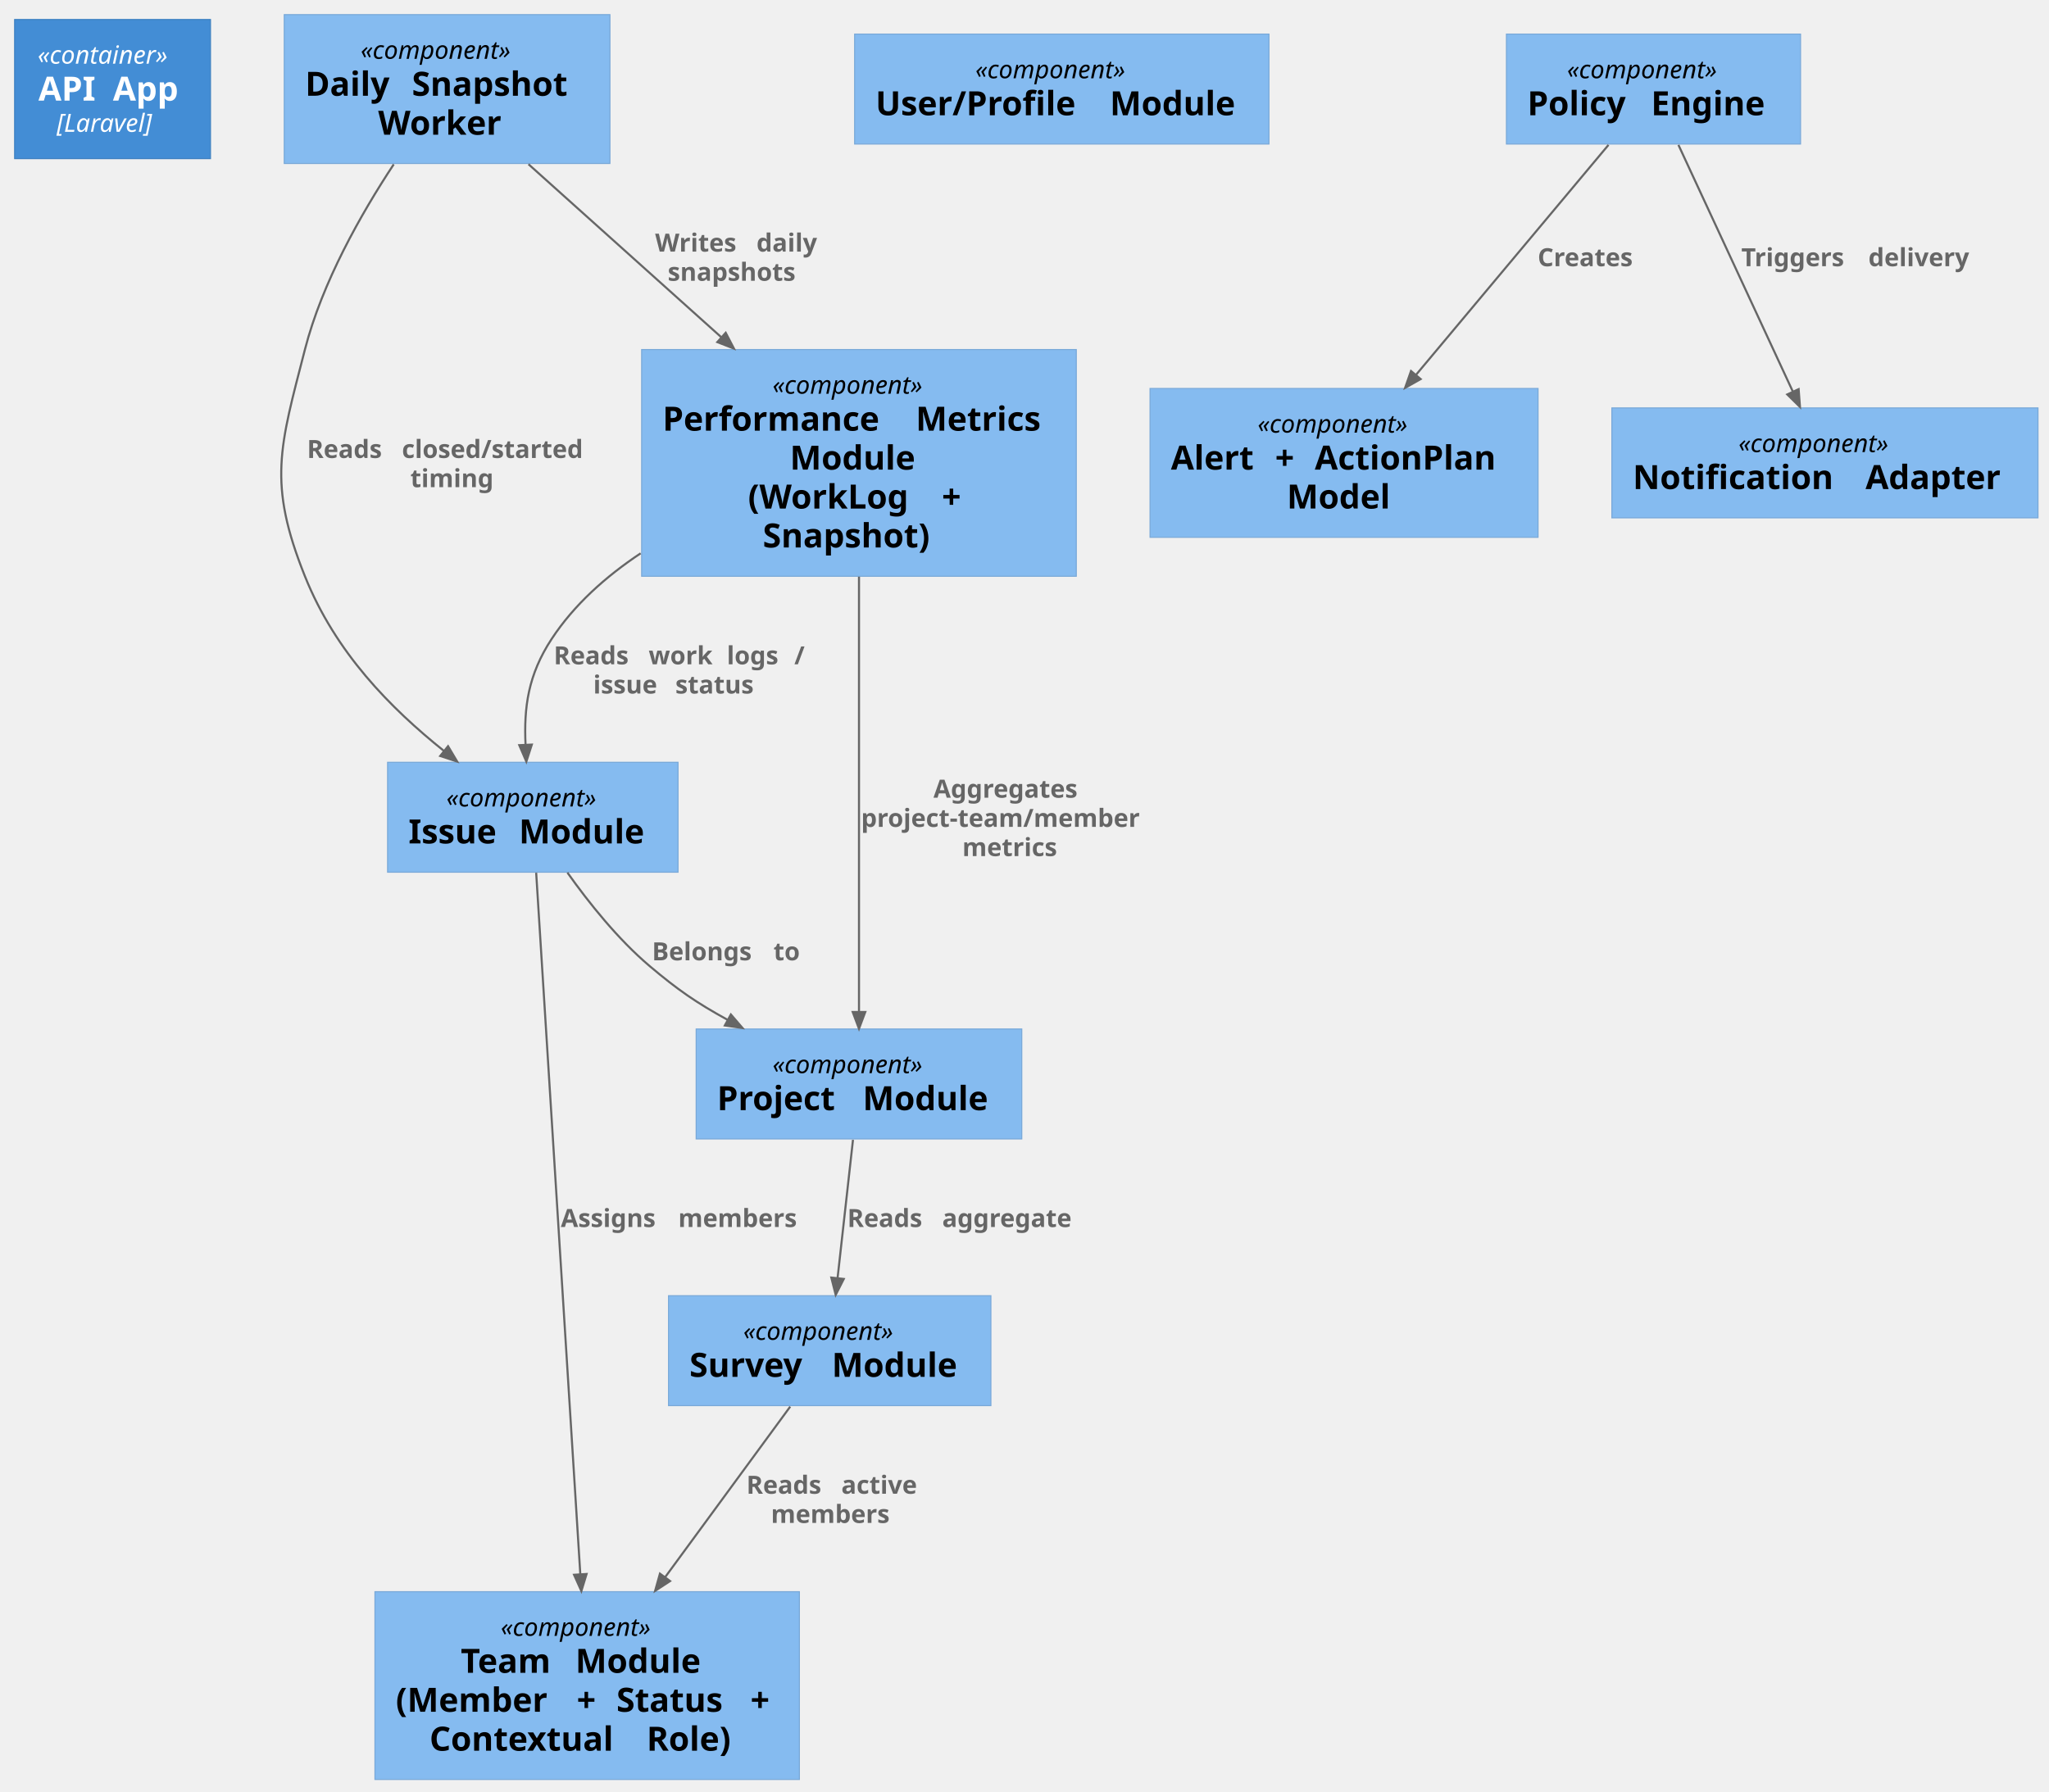
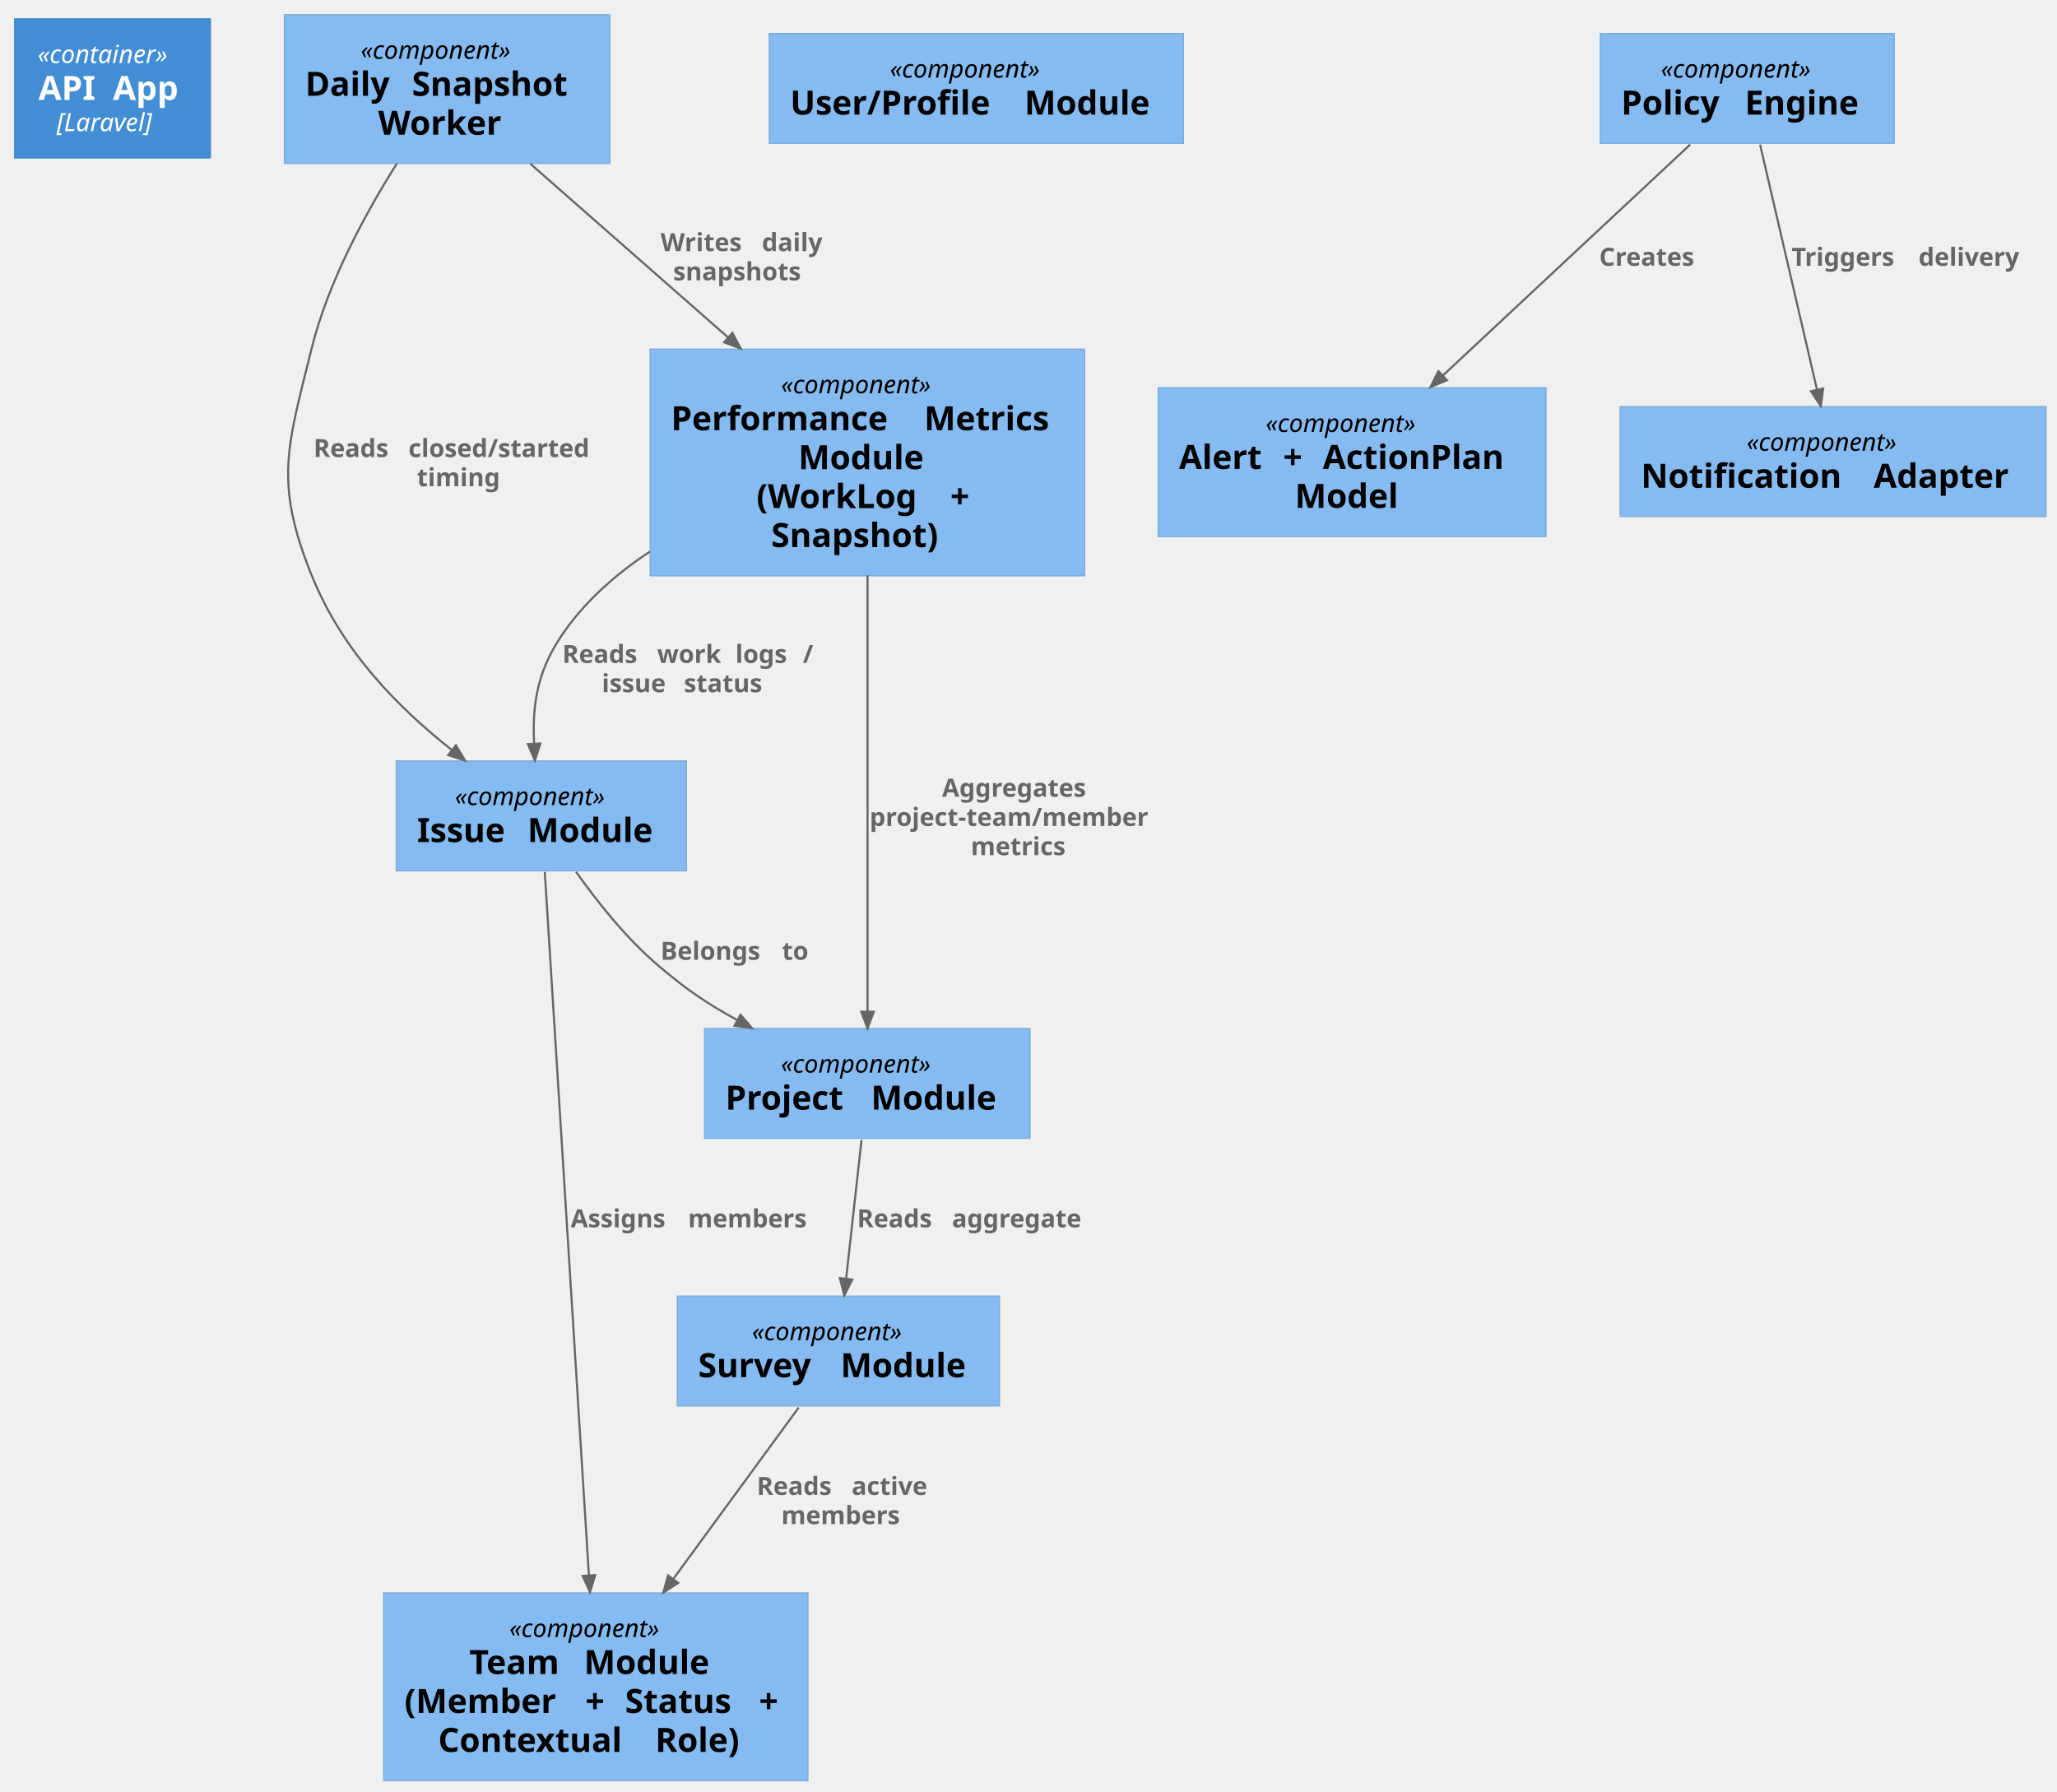
- <svg xmlns="http://www.w3.org/2000/svg" contentStyleType="text/css" data-diagram-type="DESCRIPTION" height="857px" preserveAspectRatio="none" style="width:980px;height:857px;background:#FFFFFF;" version="1.1" viewBox="0 0 980 857" width="980px" zoomAndPan="magnify">
+ <svg xmlns="http://www.w3.org/2000/svg" contentStyleType="text/css" data-diagram-type="DESCRIPTION" height="857px" preserveAspectRatio="none" style="width:984px;height:857px;background:#FFFFFF;" version="1.1" viewBox="0 0 984 857" width="984px" zoomAndPan="magnify">
  <defs />
  <g>
    <g class="entity" data-qualified-name="api" data-source-line="71" id="ent0002">
-       <rect fill="#438DD5" height="66.562" style="stroke:#3C7FC0;stroke-width:0.5;" width="93.672" x="7" y="9.33" />
-       <text fill="#FFFFFF" font-family="sans-serif" font-size="12" font-style="italic" lengthAdjust="spacing" textLength="71.672" x="18" y="30.469">«container»</text>
-       <text fill="#FFFFFF" font-family="sans-serif" font-size="16" font-weight="bold" lengthAdjust="spacing" textLength="30.062" x="18.375" y="48.15">API</text>
-       <text fill="#FFFFFF" font-family="sans-serif" font-size="16" font-weight="bold" lengthAdjust="spacing" textLength="5.57" x="48.438" y="48.15"> </text>
-       <text fill="#FFFFFF" font-family="sans-serif" font-size="16" font-weight="bold" lengthAdjust="spacing" textLength="35.289" x="54.008" y="48.15">App</text>
-       <text fill="#FFFFFF" font-family="sans-serif" font-size="12" font-style="italic" lengthAdjust="spacing" textLength="53.508" x="27.082" y="63.062">[Laravel]</text>
+       <rect fill="#438DD5" height="66.562" style="stroke:#3C7FC0;stroke-width:0.5;" width="93.672" x="7" y="9" />
+       <text fill="#FFFFFF" font-family="sans-serif" font-size="12" font-style="italic" lengthAdjust="spacing" textLength="71.672" x="18" y="30.139">«container»</text>
+       <text fill="#FFFFFF" font-family="sans-serif" font-size="16" font-weight="bold" lengthAdjust="spacing" textLength="30.062" x="18.375" y="47.82">API</text>
+       <text fill="#FFFFFF" font-family="sans-serif" font-size="16" font-weight="bold" lengthAdjust="spacing" textLength="5.57" x="48.438" y="47.82"> </text>
+       <text fill="#FFFFFF" font-family="sans-serif" font-size="16" font-weight="bold" lengthAdjust="spacing" textLength="35.289" x="54.008" y="47.82">App</text>
+       <text fill="#FFFFFF" font-family="sans-serif" font-size="12" font-style="italic" lengthAdjust="spacing" textLength="53.508" x="27.082" y="62.732">[Laravel]</text>
    </g>
    <g class="entity" data-qualified-name="team" data-source-line="78" id="ent0003">
-       <rect fill="#85BBF0" height="89.844" style="stroke:#78A8D8;stroke-width:0.5;" width="203.008" x="179.33" y="761.47" />
-       <text fill="#000000" font-family="sans-serif" font-size="12" font-style="italic" lengthAdjust="spacing" textLength="82.699" x="239.484" y="782.609">«component»</text>
-       <text fill="#000000" font-family="sans-serif" font-size="16" font-weight="bold" lengthAdjust="spacing" textLength="49.234" x="220.385" y="800.29">Team</text>
-       <text fill="#000000" font-family="sans-serif" font-size="16" font-weight="bold" lengthAdjust="spacing" textLength="5.57" x="269.619" y="800.29"> </text>
-       <text fill="#000000" font-family="sans-serif" font-size="16" font-weight="bold" lengthAdjust="spacing" textLength="66.094" x="275.189" y="800.29">Module</text>
-       <text fill="#000000" font-family="sans-serif" font-size="16" font-weight="bold" lengthAdjust="spacing" textLength="80.953" x="189.33" y="818.915">(Member</text>
-       <text fill="#000000" font-family="sans-serif" font-size="16" font-weight="bold" lengthAdjust="spacing" textLength="5.57" x="270.283" y="818.915"> </text>
-       <text fill="#000000" font-family="sans-serif" font-size="16" font-weight="bold" lengthAdjust="spacing" textLength="13.406" x="275.853" y="818.915">+</text>
-       <text fill="#000000" font-family="sans-serif" font-size="16" font-weight="bold" lengthAdjust="spacing" textLength="5.57" x="289.26" y="818.915"> </text>
-       <text fill="#000000" font-family="sans-serif" font-size="16" font-weight="bold" lengthAdjust="spacing" textLength="58.531" x="294.83" y="818.915">Status</text>
-       <text fill="#000000" font-family="sans-serif" font-size="16" font-weight="bold" lengthAdjust="spacing" textLength="5.57" x="353.361" y="818.915"> </text>
-       <text fill="#000000" font-family="sans-serif" font-size="16" font-weight="bold" lengthAdjust="spacing" textLength="13.406" x="358.932" y="818.915">+</text>
-       <text fill="#000000" font-family="sans-serif" font-size="16" font-weight="bold" lengthAdjust="spacing" textLength="98.266" x="205.435" y="837.54">Contextual</text>
-       <text fill="#000000" font-family="sans-serif" font-size="16" font-weight="bold" lengthAdjust="spacing" textLength="5.57" x="303.701" y="837.54"> </text>
-       <text fill="#000000" font-family="sans-serif" font-size="16" font-weight="bold" lengthAdjust="spacing" textLength="46.961" x="309.271" y="837.54">Role)</text>
+       <rect fill="#85BBF0" height="89.844" style="stroke:#78A8D8;stroke-width:0.5;" width="203.008" x="183.5" y="762" />
+       <text fill="#000000" font-family="sans-serif" font-size="12" font-style="italic" lengthAdjust="spacing" textLength="82.699" x="243.654" y="783.139">«component»</text>
+       <text fill="#000000" font-family="sans-serif" font-size="16" font-weight="bold" lengthAdjust="spacing" textLength="49.234" x="224.555" y="800.82">Team</text>
+       <text fill="#000000" font-family="sans-serif" font-size="16" font-weight="bold" lengthAdjust="spacing" textLength="5.57" x="273.789" y="800.82"> </text>
+       <text fill="#000000" font-family="sans-serif" font-size="16" font-weight="bold" lengthAdjust="spacing" textLength="66.094" x="279.359" y="800.82">Module</text>
+       <text fill="#000000" font-family="sans-serif" font-size="16" font-weight="bold" lengthAdjust="spacing" textLength="80.953" x="193.5" y="819.445">(Member</text>
+       <text fill="#000000" font-family="sans-serif" font-size="16" font-weight="bold" lengthAdjust="spacing" textLength="5.57" x="274.453" y="819.445"> </text>
+       <text fill="#000000" font-family="sans-serif" font-size="16" font-weight="bold" lengthAdjust="spacing" textLength="13.406" x="280.023" y="819.445">+</text>
+       <text fill="#000000" font-family="sans-serif" font-size="16" font-weight="bold" lengthAdjust="spacing" textLength="5.57" x="293.43" y="819.445"> </text>
+       <text fill="#000000" font-family="sans-serif" font-size="16" font-weight="bold" lengthAdjust="spacing" textLength="58.531" x="299" y="819.445">Status</text>
+       <text fill="#000000" font-family="sans-serif" font-size="16" font-weight="bold" lengthAdjust="spacing" textLength="5.57" x="357.531" y="819.445"> </text>
+       <text fill="#000000" font-family="sans-serif" font-size="16" font-weight="bold" lengthAdjust="spacing" textLength="13.406" x="363.102" y="819.445">+</text>
+       <text fill="#000000" font-family="sans-serif" font-size="16" font-weight="bold" lengthAdjust="spacing" textLength="98.266" x="209.606" y="838.07">Contextual</text>
+       <text fill="#000000" font-family="sans-serif" font-size="16" font-weight="bold" lengthAdjust="spacing" textLength="5.57" x="307.871" y="838.07"> </text>
+       <text fill="#000000" font-family="sans-serif" font-size="16" font-weight="bold" lengthAdjust="spacing" textLength="46.961" x="313.441" y="838.07">Role)</text>
    </g>
    <g class="entity" data-qualified-name="survey" data-source-line="78" id="ent0004">
-       <rect fill="#85BBF0" height="52.594" style="stroke:#78A8D8;stroke-width:0.5;" width="154.18" x="319.75" y="619.87" />
-       <text fill="#000000" font-family="sans-serif" font-size="12" font-style="italic" lengthAdjust="spacing" textLength="82.699" x="355.49" y="641.009">«component»</text>
-       <text fill="#000000" font-family="sans-serif" font-size="16" font-weight="bold" lengthAdjust="spacing" textLength="62.516" x="329.75" y="658.69">Survey</text>
-       <text fill="#000000" font-family="sans-serif" font-size="16" font-weight="bold" lengthAdjust="spacing" textLength="5.57" x="392.266" y="658.69"> </text>
-       <text fill="#000000" font-family="sans-serif" font-size="16" font-weight="bold" lengthAdjust="spacing" textLength="66.094" x="397.836" y="658.69">Module</text>
+       <rect fill="#85BBF0" height="52.594" style="stroke:#78A8D8;stroke-width:0.5;" width="154.18" x="324" y="620" />
+       <text fill="#000000" font-family="sans-serif" font-size="12" font-style="italic" lengthAdjust="spacing" textLength="82.699" x="359.74" y="641.139">«component»</text>
+       <text fill="#000000" font-family="sans-serif" font-size="16" font-weight="bold" lengthAdjust="spacing" textLength="62.516" x="334" y="658.82">Survey</text>
+       <text fill="#000000" font-family="sans-serif" font-size="16" font-weight="bold" lengthAdjust="spacing" textLength="5.57" x="396.516" y="658.82"> </text>
+       <text fill="#000000" font-family="sans-serif" font-size="16" font-weight="bold" lengthAdjust="spacing" textLength="66.094" x="402.086" y="658.82">Module</text>
    </g>
    <g class="entity" data-qualified-name="project" data-source-line="78" id="ent0005">
-       <rect fill="#85BBF0" height="52.594" style="stroke:#78A8D8;stroke-width:0.5;" width="155.742" x="332.96" y="492.28" />
-       <text fill="#000000" font-family="sans-serif" font-size="12" font-style="italic" lengthAdjust="spacing" textLength="82.699" x="369.481" y="513.419">«component»</text>
-       <text fill="#000000" font-family="sans-serif" font-size="16" font-weight="bold" lengthAdjust="spacing" textLength="64.078" x="342.96" y="531.1">Project</text>
-       <text fill="#000000" font-family="sans-serif" font-size="16" font-weight="bold" lengthAdjust="spacing" textLength="5.57" x="407.038" y="531.1"> </text>
-       <text fill="#000000" font-family="sans-serif" font-size="16" font-weight="bold" lengthAdjust="spacing" textLength="66.094" x="412.608" y="531.1">Module</text>
+       <rect fill="#85BBF0" height="52.594" style="stroke:#78A8D8;stroke-width:0.5;" width="155.742" x="337" y="492" />
+       <text fill="#000000" font-family="sans-serif" font-size="12" font-style="italic" lengthAdjust="spacing" textLength="82.699" x="373.522" y="513.139">«component»</text>
+       <text fill="#000000" font-family="sans-serif" font-size="16" font-weight="bold" lengthAdjust="spacing" textLength="64.078" x="347" y="530.82">Project</text>
+       <text fill="#000000" font-family="sans-serif" font-size="16" font-weight="bold" lengthAdjust="spacing" textLength="5.57" x="411.078" y="530.82"> </text>
+       <text fill="#000000" font-family="sans-serif" font-size="16" font-weight="bold" lengthAdjust="spacing" textLength="66.094" x="416.648" y="530.82">Module</text>
    </g>
    <g class="entity" data-qualified-name="issue" data-source-line="78" id="ent0006">
-       <rect fill="#85BBF0" height="52.594" style="stroke:#78A8D8;stroke-width:0.5;" width="138.906" x="185.38" y="364.68" />
-       <text fill="#000000" font-family="sans-serif" font-size="12" font-style="italic" lengthAdjust="spacing" textLength="82.699" x="213.483" y="385.819">«component»</text>
-       <text fill="#000000" font-family="sans-serif" font-size="16" font-weight="bold" lengthAdjust="spacing" textLength="47.242" x="195.38" y="403.5">Issue</text>
-       <text fill="#000000" font-family="sans-serif" font-size="16" font-weight="bold" lengthAdjust="spacing" textLength="5.57" x="242.622" y="403.5"> </text>
-       <text fill="#000000" font-family="sans-serif" font-size="16" font-weight="bold" lengthAdjust="spacing" textLength="66.094" x="248.192" y="403.5">Module</text>
+       <rect fill="#85BBF0" height="52.594" style="stroke:#78A8D8;stroke-width:0.5;" width="138.906" x="189.5" y="364" />
+       <text fill="#000000" font-family="sans-serif" font-size="12" font-style="italic" lengthAdjust="spacing" textLength="82.699" x="217.603" y="385.139">«component»</text>
+       <text fill="#000000" font-family="sans-serif" font-size="16" font-weight="bold" lengthAdjust="spacing" textLength="47.242" x="199.5" y="402.82">Issue</text>
+       <text fill="#000000" font-family="sans-serif" font-size="16" font-weight="bold" lengthAdjust="spacing" textLength="5.57" x="246.742" y="402.82"> </text>
+       <text fill="#000000" font-family="sans-serif" font-size="16" font-weight="bold" lengthAdjust="spacing" textLength="66.094" x="252.312" y="402.82">Module</text>
    </g>
    <g class="entity" data-qualified-name="user" data-source-line="78" id="ent0007">
-       <rect fill="#85BBF0" height="52.594" style="stroke:#78A8D8;stroke-width:0.5;" width="198.156" x="408.76" y="16.31" />
-       <text fill="#000000" font-family="sans-serif" font-size="12" font-style="italic" lengthAdjust="spacing" textLength="82.699" x="466.488" y="37.449">«component»</text>
-       <text fill="#000000" font-family="sans-serif" font-size="16" font-weight="bold" lengthAdjust="spacing" textLength="106.492" x="418.76" y="55.13">User/Profile</text>
-       <text fill="#000000" font-family="sans-serif" font-size="16" font-weight="bold" lengthAdjust="spacing" textLength="5.57" x="525.252" y="55.13"> </text>
-       <text fill="#000000" font-family="sans-serif" font-size="16" font-weight="bold" lengthAdjust="spacing" textLength="66.094" x="530.822" y="55.13">Module</text>
+       <rect fill="#85BBF0" height="52.594" style="stroke:#78A8D8;stroke-width:0.5;" width="198.156" x="368" y="16" />
+       <text fill="#000000" font-family="sans-serif" font-size="12" font-style="italic" lengthAdjust="spacing" textLength="82.699" x="425.728" y="37.139">«component»</text>
+       <text fill="#000000" font-family="sans-serif" font-size="16" font-weight="bold" lengthAdjust="spacing" textLength="106.492" x="378" y="54.82">User/Profile</text>
+       <text fill="#000000" font-family="sans-serif" font-size="16" font-weight="bold" lengthAdjust="spacing" textLength="5.57" x="484.492" y="54.82"> </text>
+       <text fill="#000000" font-family="sans-serif" font-size="16" font-weight="bold" lengthAdjust="spacing" textLength="66.094" x="490.062" y="54.82">Module</text>
    </g>
    <g class="entity" data-qualified-name="perf" data-source-line="78" id="ent0008">
-       <rect fill="#85BBF0" height="108.469" style="stroke:#78A8D8;stroke-width:0.5;" width="207.883" x="306.89" y="167.22" />
-       <text fill="#000000" font-family="sans-serif" font-size="12" font-style="italic" lengthAdjust="spacing" textLength="82.699" x="369.482" y="188.359">«component»</text>
-       <text fill="#000000" font-family="sans-serif" font-size="16" font-weight="bold" lengthAdjust="spacing" textLength="115.508" x="316.89" y="206.04">Performance</text>
-       <text fill="#000000" font-family="sans-serif" font-size="16" font-weight="bold" lengthAdjust="spacing" textLength="5.57" x="432.398" y="206.04"> </text>
-       <text fill="#000000" font-family="sans-serif" font-size="16" font-weight="bold" lengthAdjust="spacing" textLength="66.805" x="437.968" y="206.04">Metrics</text>
-       <text fill="#000000" font-family="sans-serif" font-size="16" font-weight="bold" lengthAdjust="spacing" textLength="66.094" x="377.784" y="224.665">Module</text>
-       <text fill="#000000" font-family="sans-serif" font-size="16" font-weight="bold" lengthAdjust="spacing" textLength="87.125" x="357.781" y="243.29">(WorkLog</text>
-       <text fill="#000000" font-family="sans-serif" font-size="16" font-weight="bold" lengthAdjust="spacing" textLength="5.57" x="444.906" y="243.29"> </text>
-       <text fill="#000000" font-family="sans-serif" font-size="16" font-weight="bold" lengthAdjust="spacing" textLength="13.406" x="450.476" y="243.29">+</text>
-       <text fill="#000000" font-family="sans-serif" font-size="16" font-weight="bold" lengthAdjust="spacing" textLength="92.031" x="364.816" y="261.915">Snapshot)</text>
+       <rect fill="#85BBF0" height="108.469" style="stroke:#78A8D8;stroke-width:0.5;" width="207.883" x="311" y="167" />
+       <text fill="#000000" font-family="sans-serif" font-size="12" font-style="italic" lengthAdjust="spacing" textLength="82.699" x="373.592" y="188.139">«component»</text>
+       <text fill="#000000" font-family="sans-serif" font-size="16" font-weight="bold" lengthAdjust="spacing" textLength="115.508" x="321" y="205.82">Performance</text>
+       <text fill="#000000" font-family="sans-serif" font-size="16" font-weight="bold" lengthAdjust="spacing" textLength="5.57" x="436.508" y="205.82"> </text>
+       <text fill="#000000" font-family="sans-serif" font-size="16" font-weight="bold" lengthAdjust="spacing" textLength="66.805" x="442.078" y="205.82">Metrics</text>
+       <text fill="#000000" font-family="sans-serif" font-size="16" font-weight="bold" lengthAdjust="spacing" textLength="66.094" x="381.894" y="224.445">Module</text>
+       <text fill="#000000" font-family="sans-serif" font-size="16" font-weight="bold" lengthAdjust="spacing" textLength="87.125" x="361.891" y="243.07">(WorkLog</text>
+       <text fill="#000000" font-family="sans-serif" font-size="16" font-weight="bold" lengthAdjust="spacing" textLength="5.57" x="449.016" y="243.07"> </text>
+       <text fill="#000000" font-family="sans-serif" font-size="16" font-weight="bold" lengthAdjust="spacing" textLength="13.406" x="454.586" y="243.07">+</text>
+       <text fill="#000000" font-family="sans-serif" font-size="16" font-weight="bold" lengthAdjust="spacing" textLength="92.031" x="368.926" y="261.695">Snapshot)</text>
    </g>
    <g class="entity" data-qualified-name="policy" data-source-line="78" id="ent0009">
-       <rect fill="#85BBF0" height="52.594" style="stroke:#78A8D8;stroke-width:0.5;" width="140.672" x="720.5" y="16.31" />
-       <text fill="#000000" font-family="sans-serif" font-size="12" font-style="italic" lengthAdjust="spacing" textLength="82.699" x="749.486" y="37.449">«component»</text>
-       <text fill="#000000" font-family="sans-serif" font-size="16" font-weight="bold" lengthAdjust="spacing" textLength="53.602" x="730.5" y="55.13">Policy</text>
-       <text fill="#000000" font-family="sans-serif" font-size="16" font-weight="bold" lengthAdjust="spacing" textLength="5.57" x="784.102" y="55.13"> </text>
-       <text fill="#000000" font-family="sans-serif" font-size="16" font-weight="bold" lengthAdjust="spacing" textLength="61.5" x="789.672" y="55.13">Engine</text>
+       <rect fill="#85BBF0" height="52.594" style="stroke:#78A8D8;stroke-width:0.5;" width="140.672" x="765.5" y="16" />
+       <text fill="#000000" font-family="sans-serif" font-size="12" font-style="italic" lengthAdjust="spacing" textLength="82.699" x="794.486" y="37.139">«component»</text>
+       <text fill="#000000" font-family="sans-serif" font-size="16" font-weight="bold" lengthAdjust="spacing" textLength="53.602" x="775.5" y="54.82">Policy</text>
+       <text fill="#000000" font-family="sans-serif" font-size="16" font-weight="bold" lengthAdjust="spacing" textLength="5.57" x="829.102" y="54.82"> </text>
+       <text fill="#000000" font-family="sans-serif" font-size="16" font-weight="bold" lengthAdjust="spacing" textLength="61.5" x="834.672" y="54.82">Engine</text>
    </g>
    <g class="entity" data-qualified-name="alert" data-source-line="78" id="ent0010">
-       <rect fill="#85BBF0" height="71.219" style="stroke:#78A8D8;stroke-width:0.5;" width="185.586" x="550.04" y="185.84" />
-       <text fill="#000000" font-family="sans-serif" font-size="12" font-style="italic" lengthAdjust="spacing" textLength="82.699" x="601.483" y="206.979">«component»</text>
-       <text fill="#000000" font-family="sans-serif" font-size="16" font-weight="bold" lengthAdjust="spacing" textLength="44.258" x="560.04" y="224.66">Alert</text>
-       <text fill="#000000" font-family="sans-serif" font-size="16" font-weight="bold" lengthAdjust="spacing" textLength="5.57" x="604.298" y="224.66"> </text>
-       <text fill="#000000" font-family="sans-serif" font-size="16" font-weight="bold" lengthAdjust="spacing" textLength="13.406" x="609.868" y="224.66">+</text>
-       <text fill="#000000" font-family="sans-serif" font-size="16" font-weight="bold" lengthAdjust="spacing" textLength="5.57" x="623.274" y="224.66"> </text>
-       <text fill="#000000" font-family="sans-serif" font-size="16" font-weight="bold" lengthAdjust="spacing" textLength="96.781" x="628.845" y="224.66">ActionPlan</text>
-       <text fill="#000000" font-family="sans-serif" font-size="16" font-weight="bold" lengthAdjust="spacing" textLength="54.703" x="615.481" y="243.285">Model</text>
+       <rect fill="#85BBF0" height="71.219" style="stroke:#78A8D8;stroke-width:0.5;" width="185.586" x="554" y="185.5" />
+       <text fill="#000000" font-family="sans-serif" font-size="12" font-style="italic" lengthAdjust="spacing" textLength="82.699" x="605.443" y="206.639">«component»</text>
+       <text fill="#000000" font-family="sans-serif" font-size="16" font-weight="bold" lengthAdjust="spacing" textLength="44.258" x="564" y="224.32">Alert</text>
+       <text fill="#000000" font-family="sans-serif" font-size="16" font-weight="bold" lengthAdjust="spacing" textLength="5.57" x="608.258" y="224.32"> </text>
+       <text fill="#000000" font-family="sans-serif" font-size="16" font-weight="bold" lengthAdjust="spacing" textLength="13.406" x="613.828" y="224.32">+</text>
+       <text fill="#000000" font-family="sans-serif" font-size="16" font-weight="bold" lengthAdjust="spacing" textLength="5.57" x="627.234" y="224.32"> </text>
+       <text fill="#000000" font-family="sans-serif" font-size="16" font-weight="bold" lengthAdjust="spacing" textLength="96.781" x="632.805" y="224.32">ActionPlan</text>
+       <text fill="#000000" font-family="sans-serif" font-size="16" font-weight="bold" lengthAdjust="spacing" textLength="54.703" x="619.441" y="242.945">Model</text>
    </g>
    <g class="entity" data-qualified-name="notification" data-source-line="78" id="ent0011">
-       <rect fill="#85BBF0" height="52.594" style="stroke:#78A8D8;stroke-width:0.5;" width="203.805" x="770.93" y="195.15" />
-       <text fill="#000000" font-family="sans-serif" font-size="12" font-style="italic" lengthAdjust="spacing" textLength="82.699" x="831.483" y="216.289">«component»</text>
-       <text fill="#000000" font-family="sans-serif" font-size="16" font-weight="bold" lengthAdjust="spacing" textLength="105.758" x="780.93" y="233.97">Notification</text>
-       <text fill="#000000" font-family="sans-serif" font-size="16" font-weight="bold" lengthAdjust="spacing" textLength="5.57" x="886.688" y="233.97"> </text>
-       <text fill="#000000" font-family="sans-serif" font-size="16" font-weight="bold" lengthAdjust="spacing" textLength="72.477" x="892.258" y="233.97">Adapter</text>
+       <rect fill="#85BBF0" height="52.594" style="stroke:#78A8D8;stroke-width:0.5;" width="203.805" x="775" y="194.5" />
+       <text fill="#000000" font-family="sans-serif" font-size="12" font-style="italic" lengthAdjust="spacing" textLength="82.699" x="835.553" y="215.639">«component»</text>
+       <text fill="#000000" font-family="sans-serif" font-size="16" font-weight="bold" lengthAdjust="spacing" textLength="105.758" x="785" y="233.32">Notification</text>
+       <text fill="#000000" font-family="sans-serif" font-size="16" font-weight="bold" lengthAdjust="spacing" textLength="5.57" x="890.758" y="233.32"> </text>
+       <text fill="#000000" font-family="sans-serif" font-size="16" font-weight="bold" lengthAdjust="spacing" textLength="72.477" x="896.328" y="233.32">Adapter</text>
    </g>
    <g class="entity" data-qualified-name="snapshot" data-source-line="78" id="ent0012">
-       <rect fill="#85BBF0" height="71.219" style="stroke:#78A8D8;stroke-width:0.5;" width="155.766" x="135.95" y="7" />
-       <text fill="#000000" font-family="sans-serif" font-size="12" font-style="italic" lengthAdjust="spacing" textLength="82.699" x="172.483" y="28.139">«component»</text>
-       <text fill="#000000" font-family="sans-serif" font-size="16" font-weight="bold" lengthAdjust="spacing" textLength="45.477" x="145.95" y="45.82">Daily</text>
-       <text fill="#000000" font-family="sans-serif" font-size="16" font-weight="bold" lengthAdjust="spacing" textLength="5.57" x="191.427" y="45.82"> </text>
-       <text fill="#000000" font-family="sans-serif" font-size="16" font-weight="bold" lengthAdjust="spacing" textLength="84.719" x="196.997" y="45.82">Snapshot</text>
-       <text fill="#000000" font-family="sans-serif" font-size="16" font-weight="bold" lengthAdjust="spacing" textLength="65.914" x="180.876" y="64.445">Worker</text>
+       <rect fill="#85BBF0" height="71.219" style="stroke:#78A8D8;stroke-width:0.5;" width="155.766" x="136" y="7" />
+       <text fill="#000000" font-family="sans-serif" font-size="12" font-style="italic" lengthAdjust="spacing" textLength="82.699" x="172.533" y="28.139">«component»</text>
+       <text fill="#000000" font-family="sans-serif" font-size="16" font-weight="bold" lengthAdjust="spacing" textLength="45.477" x="146" y="45.82">Daily</text>
+       <text fill="#000000" font-family="sans-serif" font-size="16" font-weight="bold" lengthAdjust="spacing" textLength="5.57" x="191.477" y="45.82"> </text>
+       <text fill="#000000" font-family="sans-serif" font-size="16" font-weight="bold" lengthAdjust="spacing" textLength="84.719" x="197.047" y="45.82">Snapshot</text>
+       <text fill="#000000" font-family="sans-serif" font-size="16" font-weight="bold" lengthAdjust="spacing" textLength="65.914" x="180.926" y="64.445">Worker</text>
    </g>
    <g class="link" data-entity-1="ent0004" data-entity-2="ent0003" data-link-type="dependency" data-source-line="1779" id="lnk13">
-       <path d="M377.94,672.94 C360.48,696.76 338.889,726.197 318.059,754.617" fill="none" id="survey-to-team" style="stroke:#666666;stroke-width:1;" />
-       <polygon fill="#666666" points="313.33,761.07,320.479,756.391,315.64,752.844,313.33,761.07" style="stroke:#666666;stroke-width:1;" />
-       <text fill="#666666" font-family="sans-serif" font-size="12" font-weight="bold" lengthAdjust="spacing" textLength="41.209" x="357" y="714.609">Reads</text>
-       <text fill="#666666" font-family="sans-serif" font-size="12" font-weight="bold" lengthAdjust="spacing" textLength="4.178" x="398.209" y="714.609"> </text>
-       <text fill="#666666" font-family="sans-serif" font-size="12" font-weight="bold" lengthAdjust="spacing" textLength="41.022" x="402.387" y="714.609">active</text>
-       <text fill="#666666" font-family="sans-serif" font-size="12" font-weight="bold" lengthAdjust="spacing" textLength="62.935" x="368.736" y="728.577">members</text>
+       <path d="M382.1,673.32 C364.58,697.27 342.854,726.944 321.994,755.454" fill="none" id="survey-to-team" style="stroke:#666666;stroke-width:1;" />
+       <polygon fill="#666666" points="317.27,761.91,324.415,757.225,319.573,753.682,317.27,761.91" style="stroke:#666666;stroke-width:1;" />
+       <text fill="#666666" font-family="sans-serif" font-size="12" font-weight="bold" lengthAdjust="spacing" textLength="41.209" x="362" y="715.139">Reads</text>
+       <text fill="#666666" font-family="sans-serif" font-size="12" font-weight="bold" lengthAdjust="spacing" textLength="4.178" x="403.209" y="715.139"> </text>
+       <text fill="#666666" font-family="sans-serif" font-size="12" font-weight="bold" lengthAdjust="spacing" textLength="41.022" x="407.387" y="715.139">active</text>
+       <text fill="#666666" font-family="sans-serif" font-size="12" font-weight="bold" lengthAdjust="spacing" textLength="62.935" x="373.736" y="729.107">members</text>
    </g>
    <g class="link" data-entity-1="ent0006" data-entity-2="ent0003" data-link-type="dependency" data-source-line="1779" id="lnk14">
-       <path d="M256.44,417.53 C260.76,486.1 272.117,666.826 277.557,753.196" fill="none" id="issue-to-team" style="stroke:#666666;stroke-width:1;" />
-       <polygon fill="#666666" points="278.06,761.18,280.551,753.007,274.563,753.384,278.06,761.18" style="stroke:#666666;stroke-width:1;" />
-       <text fill="#666666" font-family="sans-serif" font-size="12" font-weight="bold" lengthAdjust="spacing" textLength="51.961" x="268.24" y="587.009">Assigns</text>
-       <text fill="#666666" font-family="sans-serif" font-size="12" font-weight="bold" lengthAdjust="spacing" textLength="4.178" x="320.201" y="587.009"> </text>
-       <text fill="#666666" font-family="sans-serif" font-size="12" font-weight="bold" lengthAdjust="spacing" textLength="62.935" x="324.379" y="587.009">members</text>
+       <path d="M260.61,417.12 C264.92,485.86 276.289,667.086 281.719,753.686" fill="none" id="issue-to-team" style="stroke:#666666;stroke-width:1;" />
+       <polygon fill="#666666" points="282.22,761.67,284.714,753.498,278.725,753.873,282.22,761.67" style="stroke:#666666;stroke-width:1;" />
+       <text fill="#666666" font-family="sans-serif" font-size="12" font-weight="bold" lengthAdjust="spacing" textLength="51.961" x="273" y="587.139">Assigns</text>
+       <text fill="#666666" font-family="sans-serif" font-size="12" font-weight="bold" lengthAdjust="spacing" textLength="4.178" x="324.961" y="587.139"> </text>
+       <text fill="#666666" font-family="sans-serif" font-size="12" font-weight="bold" lengthAdjust="spacing" textLength="62.935" x="329.139" y="587.139">members</text>
    </g>
    <g class="link" data-entity-1="ent0006" data-entity-2="ent0005" data-link-type="dependency" data-source-line="1779" id="lnk15">
-       <path d="M271.39,417.46 C281.58,431.81 295.58,449.39 310.84,462.28 C324.09,473.48 332.957,479.641 348.117,487.961" fill="none" id="issue-to-project" style="stroke:#666666;stroke-width:1;" />
-       <polygon fill="#666666" points="355.13,491.81,349.56,485.331,346.673,490.591,355.13,491.81" style="stroke:#666666;stroke-width:1;" />
-       <text fill="#666666" font-family="sans-serif" font-size="12" font-weight="bold" lengthAdjust="spacing" textLength="53.918" x="311.84" y="459.419">Belongs</text>
-       <text fill="#666666" font-family="sans-serif" font-size="12" font-weight="bold" lengthAdjust="spacing" textLength="4.178" x="365.758" y="459.419"> </text>
-       <text fill="#666666" font-family="sans-serif" font-size="12" font-weight="bold" lengthAdjust="spacing" textLength="13.98" x="369.936" y="459.419">to</text>
+       <path d="M275.55,417.05 C285.74,431.44 299.74,449.06 315,462 C328.4,473.36 337.475,479.654 352.795,488.054" fill="none" id="issue-to-project" style="stroke:#666666;stroke-width:1;" />
+       <polygon fill="#666666" points="359.81,491.9,354.238,485.423,351.353,490.684,359.81,491.9" style="stroke:#666666;stroke-width:1;" />
+       <text fill="#666666" font-family="sans-serif" font-size="12" font-weight="bold" lengthAdjust="spacing" textLength="53.918" x="316" y="459.139">Belongs</text>
+       <text fill="#666666" font-family="sans-serif" font-size="12" font-weight="bold" lengthAdjust="spacing" textLength="4.178" x="369.918" y="459.139"> </text>
+       <text fill="#666666" font-family="sans-serif" font-size="12" font-weight="bold" lengthAdjust="spacing" textLength="13.98" x="374.096" y="459.139">to</text>
    </g>
    <g class="link" data-entity-1="ent0005" data-entity-2="ent0004" data-link-type="dependency" data-source-line="1779" id="lnk16">
-       <path d="M407.97,545.29 C405.55,566.97 402.995,589.869 400.585,611.529" fill="none" id="project-to-survey" style="stroke:#666666;stroke-width:1;" />
-       <polygon fill="#666666" points="399.7,619.48,403.566,611.861,397.603,611.197,399.7,619.48" style="stroke:#666666;stroke-width:1;" />
-       <text fill="#666666" font-family="sans-serif" font-size="12" font-weight="bold" lengthAdjust="spacing" textLength="41.209" x="405.26" y="587.009">Reads</text>
-       <text fill="#666666" font-family="sans-serif" font-size="12" font-weight="bold" lengthAdjust="spacing" textLength="4.178" x="446.469" y="587.009"> </text>
-       <text fill="#666666" font-family="sans-serif" font-size="12" font-weight="bold" lengthAdjust="spacing" textLength="69.897" x="450.647" y="587.009">aggregate</text>
+       <path d="M412.13,545.3 C409.72,567.05 407.166,590.049 404.745,611.779" fill="none" id="project-to-survey" style="stroke:#666666;stroke-width:1;" />
+       <polygon fill="#666666" points="403.86,619.73,407.727,612.111,401.764,611.447,403.86,619.73" style="stroke:#666666;stroke-width:1;" />
+       <text fill="#666666" font-family="sans-serif" font-size="12" font-weight="bold" lengthAdjust="spacing" textLength="41.209" x="410" y="587.139">Reads</text>
+       <text fill="#666666" font-family="sans-serif" font-size="12" font-weight="bold" lengthAdjust="spacing" textLength="4.178" x="451.209" y="587.139"> </text>
+       <text fill="#666666" font-family="sans-serif" font-size="12" font-weight="bold" lengthAdjust="spacing" textLength="69.897" x="455.387" y="587.139">aggregate</text>
    </g>
    <g class="link" data-entity-1="ent0008" data-entity-2="ent0006" data-link-type="dependency" data-source-line="1779" id="lnk17">
-       <path d="M306.41,264.71 C289.83,275.73 274.62,289.26 263.84,305.68 C252.53,322.91 250.524,338.519 251.364,356.359" fill="none" id="perf-to-issue" style="stroke:#666666;stroke-width:1;" />
-       <polygon fill="#666666" points="251.74,364.35,254.36,356.218,248.367,356.5,251.74,364.35" style="stroke:#666666;stroke-width:1;" />
-       <text fill="#666666" font-family="sans-serif" font-size="12" font-weight="bold" lengthAdjust="spacing" textLength="41.209" x="264.84" y="317.819">Reads</text>
-       <text fill="#666666" font-family="sans-serif" font-size="12" font-weight="bold" lengthAdjust="spacing" textLength="4.178" x="306.049" y="317.819"> </text>
-       <text fill="#666666" font-family="sans-serif" font-size="12" font-weight="bold" lengthAdjust="spacing" textLength="33.228" x="310.227" y="317.819">work</text>
-       <text fill="#666666" font-family="sans-serif" font-size="12" font-weight="bold" lengthAdjust="spacing" textLength="4.178" x="343.455" y="317.819"> </text>
-       <text fill="#666666" font-family="sans-serif" font-size="12" font-weight="bold" lengthAdjust="spacing" textLength="28.09" x="347.633" y="317.819">logs</text>
-       <text fill="#666666" font-family="sans-serif" font-size="12" font-weight="bold" lengthAdjust="spacing" textLength="4.178" x="375.723" y="317.819"> </text>
-       <text fill="#666666" font-family="sans-serif" font-size="12" font-weight="bold" lengthAdjust="spacing" textLength="4.383" x="379.901" y="317.819">/</text>
-       <text fill="#666666" font-family="sans-serif" font-size="12" font-weight="bold" lengthAdjust="spacing" textLength="35.08" x="283.734" y="331.787">issue</text>
-       <text fill="#666666" font-family="sans-serif" font-size="12" font-weight="bold" lengthAdjust="spacing" textLength="4.178" x="318.814" y="331.787"> </text>
-       <text fill="#666666" font-family="sans-serif" font-size="12" font-weight="bold" lengthAdjust="spacing" textLength="42.398" x="322.991" y="331.787">status</text>
+       <path d="M310.94,263.84 C294.22,274.88 278.87,288.47 268,305 C256.66,322.26 254.65,337.919 255.5,355.819" fill="none" id="perf-to-issue" style="stroke:#666666;stroke-width:1;" />
+       <polygon fill="#666666" points="255.88,363.81,258.497,355.677,252.504,355.961,255.88,363.81" style="stroke:#666666;stroke-width:1;" />
+       <text fill="#666666" font-family="sans-serif" font-size="12" font-weight="bold" lengthAdjust="spacing" textLength="41.209" x="269" y="317.139">Reads</text>
+       <text fill="#666666" font-family="sans-serif" font-size="12" font-weight="bold" lengthAdjust="spacing" textLength="4.178" x="310.209" y="317.139"> </text>
+       <text fill="#666666" font-family="sans-serif" font-size="12" font-weight="bold" lengthAdjust="spacing" textLength="33.228" x="314.387" y="317.139">work</text>
+       <text fill="#666666" font-family="sans-serif" font-size="12" font-weight="bold" lengthAdjust="spacing" textLength="4.178" x="347.615" y="317.139"> </text>
+       <text fill="#666666" font-family="sans-serif" font-size="12" font-weight="bold" lengthAdjust="spacing" textLength="28.09" x="351.793" y="317.139">logs</text>
+       <text fill="#666666" font-family="sans-serif" font-size="12" font-weight="bold" lengthAdjust="spacing" textLength="4.178" x="379.883" y="317.139"> </text>
+       <text fill="#666666" font-family="sans-serif" font-size="12" font-weight="bold" lengthAdjust="spacing" textLength="4.383" x="384.06" y="317.139">/</text>
+       <text fill="#666666" font-family="sans-serif" font-size="12" font-weight="bold" lengthAdjust="spacing" textLength="35.08" x="287.894" y="331.107">issue</text>
+       <text fill="#666666" font-family="sans-serif" font-size="12" font-weight="bold" lengthAdjust="spacing" textLength="4.178" x="322.974" y="331.107"> </text>
+       <text fill="#666666" font-family="sans-serif" font-size="12" font-weight="bold" lengthAdjust="spacing" textLength="42.398" x="327.151" y="331.107">status</text>
    </g>
    <g class="link" data-entity-1="ent0008" data-entity-2="ent0005" data-link-type="dependency" data-source-line="1779" id="lnk18">
-       <path d="M410.84,275.9 C410.84,339.85 410.84,436.28 410.84,484.15" fill="none" id="perf-to-project" style="stroke:#666666;stroke-width:1;" />
-       <polygon fill="#666666" points="410.84,492.15,413.84,484.15,407.84,484.15,410.84,492.15" style="stroke:#666666;stroke-width:1;" />
-       <text fill="#666666" font-family="sans-serif" font-size="12" font-weight="bold" lengthAdjust="spacing" textLength="78.228" x="446.469" y="381.619">Aggregates</text>
-       <text fill="#666666" font-family="sans-serif" font-size="12" font-weight="bold" lengthAdjust="spacing" textLength="147.486" x="411.84" y="395.587">project-team/member</text>
-       <text fill="#666666" font-family="sans-serif" font-size="12" font-weight="bold" lengthAdjust="spacing" textLength="50.666" x="460.25" y="409.556">metrics</text>
+       <path d="M415,275.17 C415,339.14 415,435.93 415,483.98" fill="none" id="perf-to-project" style="stroke:#666666;stroke-width:1;" />
+       <polygon fill="#666666" points="415,491.98,418,483.98,412,483.98,415,491.98" style="stroke:#666666;stroke-width:1;" />
+       <text fill="#666666" font-family="sans-serif" font-size="12" font-weight="bold" lengthAdjust="spacing" textLength="78.228" x="450.629" y="381.139">Aggregates</text>
+       <text fill="#666666" font-family="sans-serif" font-size="12" font-weight="bold" lengthAdjust="spacing" textLength="147.486" x="416" y="395.107">project-team/member</text>
+       <text fill="#666666" font-family="sans-serif" font-size="12" font-weight="bold" lengthAdjust="spacing" textLength="50.666" x="464.41" y="409.076">metrics</text>
    </g>
    <g class="link" data-entity-1="ent0012" data-entity-2="ent0008" data-link-type="dependency" data-source-line="1779" id="lnk19">
-       <path d="M252.76,78.55 C280.79,103.71 313.187,132.786 345.087,161.425" fill="none" id="snapshot-to-perf" style="stroke:#666666;stroke-width:1;" />
-       <polygon fill="#666666" points="351.04,166.77,347.091,159.193,343.083,163.658,351.04,166.77" style="stroke:#666666;stroke-width:1;" />
-       <text fill="#666666" font-family="sans-serif" font-size="12" font-weight="bold" lengthAdjust="spacing" textLength="44.285" x="313.34" y="120.359">Writes</text>
-       <text fill="#666666" font-family="sans-serif" font-size="12" font-weight="bold" lengthAdjust="spacing" textLength="4.178" x="357.625" y="120.359"> </text>
-       <text fill="#666666" font-family="sans-serif" font-size="12" font-weight="bold" lengthAdjust="spacing" textLength="32.736" x="361.803" y="120.359">daily</text>
-       <text fill="#666666" font-family="sans-serif" font-size="12" font-weight="bold" lengthAdjust="spacing" textLength="69.182" x="319.349" y="134.327">snapshots</text>
+       <path d="M253.71,78.37 C282.43,103.59 315.738,132.842 348.368,161.492" fill="none" id="snapshot-to-perf" style="stroke:#666666;stroke-width:1;" />
+       <polygon fill="#666666" points="354.38,166.77,350.348,159.237,346.389,163.746,354.38,166.77" style="stroke:#666666;stroke-width:1;" />
+       <text fill="#666666" font-family="sans-serif" font-size="12" font-weight="bold" lengthAdjust="spacing" textLength="44.285" x="316" y="120.139">Writes</text>
+       <text fill="#666666" font-family="sans-serif" font-size="12" font-weight="bold" lengthAdjust="spacing" textLength="4.178" x="360.285" y="120.139"> </text>
+       <text fill="#666666" font-family="sans-serif" font-size="12" font-weight="bold" lengthAdjust="spacing" textLength="32.736" x="364.463" y="120.139">daily</text>
+       <text fill="#666666" font-family="sans-serif" font-size="12" font-weight="bold" lengthAdjust="spacing" textLength="69.182" x="322.009" y="134.107">snapshots</text>
    </g>
    <g class="link" data-entity-1="ent0012" data-entity-2="ent0006" data-link-type="dependency" data-source-line="1779" id="lnk20">
-       <path d="M188.31,78.62 C172.66,102.33 154.09,135.07 145.84,167.22 C133.84,213.91 127.92,230.93 145.84,275.68 C160.46,312.21 186.699,338.695 212.419,359.325" fill="none" id="snapshot-to-issue" style="stroke:#666666;stroke-width:1;" />
-       <polygon fill="#666666" points="218.66,364.33,214.297,356.984,210.542,361.665,218.66,364.33" style="stroke:#666666;stroke-width:1;" />
-       <text fill="#666666" font-family="sans-serif" font-size="12" font-weight="bold" lengthAdjust="spacing" textLength="41.209" x="146.84" y="219.089">Reads</text>
-       <text fill="#666666" font-family="sans-serif" font-size="12" font-weight="bold" lengthAdjust="spacing" textLength="4.178" x="188.049" y="219.089"> </text>
-       <text fill="#666666" font-family="sans-serif" font-size="12" font-weight="bold" lengthAdjust="spacing" textLength="97.084" x="192.227" y="219.089">closed/started</text>
-       <text fill="#666666" font-family="sans-serif" font-size="12" font-weight="bold" lengthAdjust="spacing" textLength="43.6" x="196.275" y="233.057">timing</text>
+       <path d="M189.92,78.12 C174.89,101.91 156.93,134.89 149,167 C137.49,213.6 131.08,230.47 149,275 C163.77,311.7 190.288,338.252 216.238,358.882" fill="none" id="snapshot-to-issue" style="stroke:#666666;stroke-width:1;" />
+       <polygon fill="#666666" points="222.5,363.86,218.105,356.533,214.371,361.23,222.5,363.86" style="stroke:#666666;stroke-width:1;" />
+       <text fill="#666666" font-family="sans-serif" font-size="12" font-weight="bold" lengthAdjust="spacing" textLength="41.209" x="150" y="218.639">Reads</text>
+       <text fill="#666666" font-family="sans-serif" font-size="12" font-weight="bold" lengthAdjust="spacing" textLength="4.178" x="191.209" y="218.639"> </text>
+       <text fill="#666666" font-family="sans-serif" font-size="12" font-weight="bold" lengthAdjust="spacing" textLength="97.084" x="195.387" y="218.639">closed/started</text>
+       <text fill="#666666" font-family="sans-serif" font-size="12" font-weight="bold" lengthAdjust="spacing" textLength="43.6" x="199.435" y="232.607">timing</text>
    </g>
    <g class="link" data-entity-1="ent0009" data-entity-2="ent0010" data-link-type="dependency" data-source-line="1779" id="lnk21">
-       <path d="M769.32,69.32 C743.66,99.98 705.805,145.216 677.165,179.426" fill="none" id="policy-to-alert" style="stroke:#666666;stroke-width:1;" />
-       <polygon fill="#666666" points="672.03,185.56,679.466,181.352,674.865,177.5,672.03,185.56" style="stroke:#666666;stroke-width:1;" />
-       <text fill="#666666" font-family="sans-serif" font-size="12" font-weight="bold" lengthAdjust="spacing" textLength="51.978" x="735.44" y="127.359">Creates</text>
+       <path d="M808.52,69.16 C775.76,99.76 726.697,145.57 690.127,179.72" fill="none" id="policy-to-alert" style="stroke:#666666;stroke-width:1;" />
+       <polygon fill="#666666" points="684.28,185.18,692.174,181.912,688.08,177.527,684.28,185.18" style="stroke:#666666;stroke-width:1;" />
+       <text fill="#666666" font-family="sans-serif" font-size="12" font-weight="bold" lengthAdjust="spacing" textLength="51.978" x="765" y="127.139">Creates</text>
    </g>
    <g class="link" data-entity-1="ent0009" data-entity-2="ent0011" data-link-type="dependency" data-source-line="1779" id="lnk22">
-       <path d="M802.76,69.32 C818.31,102.85 841.973,153.903 857.533,187.443" fill="none" id="policy-to-notification" style="stroke:#666666;stroke-width:1;" />
-       <polygon fill="#666666" points="860.9,194.7,860.255,186.18,854.812,188.705,860.9,194.7" style="stroke:#666666;stroke-width:1;" />
-       <text fill="#666666" font-family="sans-serif" font-size="12" font-weight="bold" lengthAdjust="spacing" textLength="56.596" x="832.84" y="127.359">Triggers</text>
-       <text fill="#666666" font-family="sans-serif" font-size="12" font-weight="bold" lengthAdjust="spacing" textLength="4.178" x="889.436" y="127.359"> </text>
-       <text fill="#666666" font-family="sans-serif" font-size="12" font-weight="bold" lengthAdjust="spacing" textLength="54.656" x="893.613" y="127.359">delivery</text>
+       <path d="M841.96,69.16 C849.74,102.63 861.439,153.038 869.219,186.508" fill="none" id="policy-to-notification" style="stroke:#666666;stroke-width:1;" />
+       <polygon fill="#666666" points="871.03,194.3,872.141,185.828,866.297,187.187,871.03,194.3" style="stroke:#666666;stroke-width:1;" />
+       <text fill="#666666" font-family="sans-serif" font-size="12" font-weight="bold" lengthAdjust="spacing" textLength="56.596" x="857" y="127.139">Triggers</text>
+       <text fill="#666666" font-family="sans-serif" font-size="12" font-weight="bold" lengthAdjust="spacing" textLength="4.178" x="913.596" y="127.139"> </text>
+       <text fill="#666666" font-family="sans-serif" font-size="12" font-weight="bold" lengthAdjust="spacing" textLength="54.656" x="917.773" y="127.139">delivery</text>
    </g>
  </g>
</svg>
